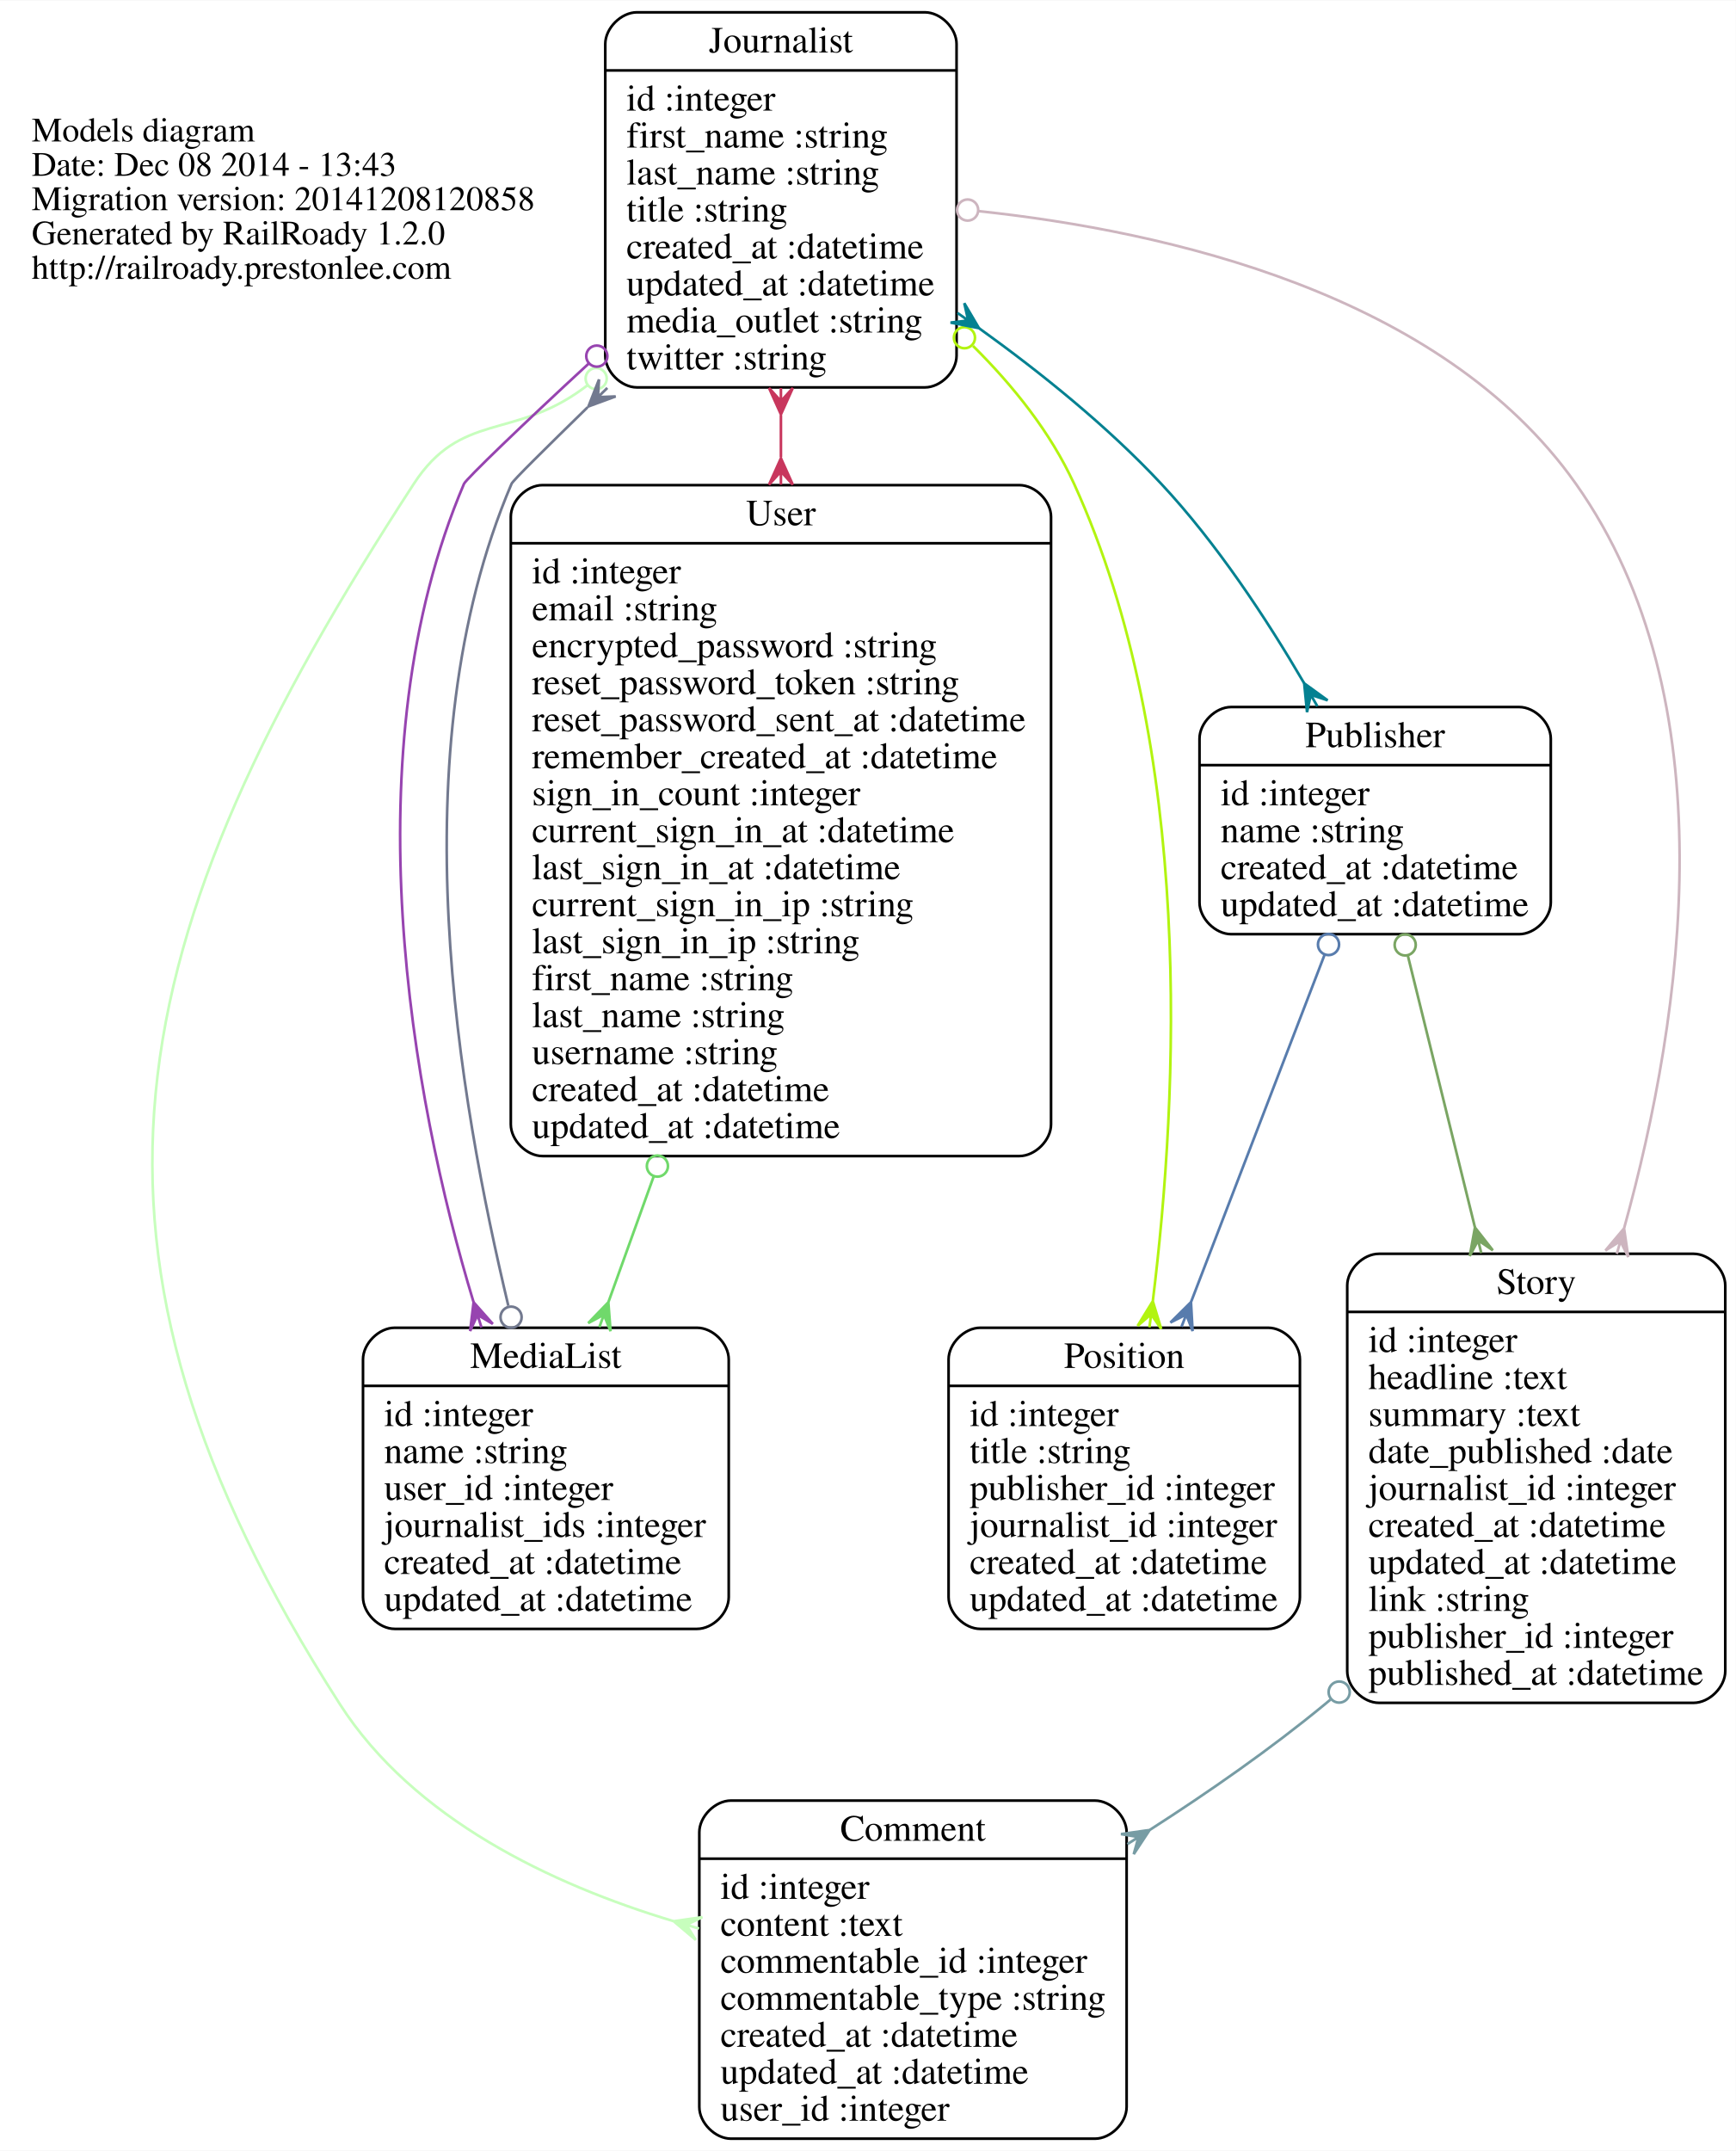
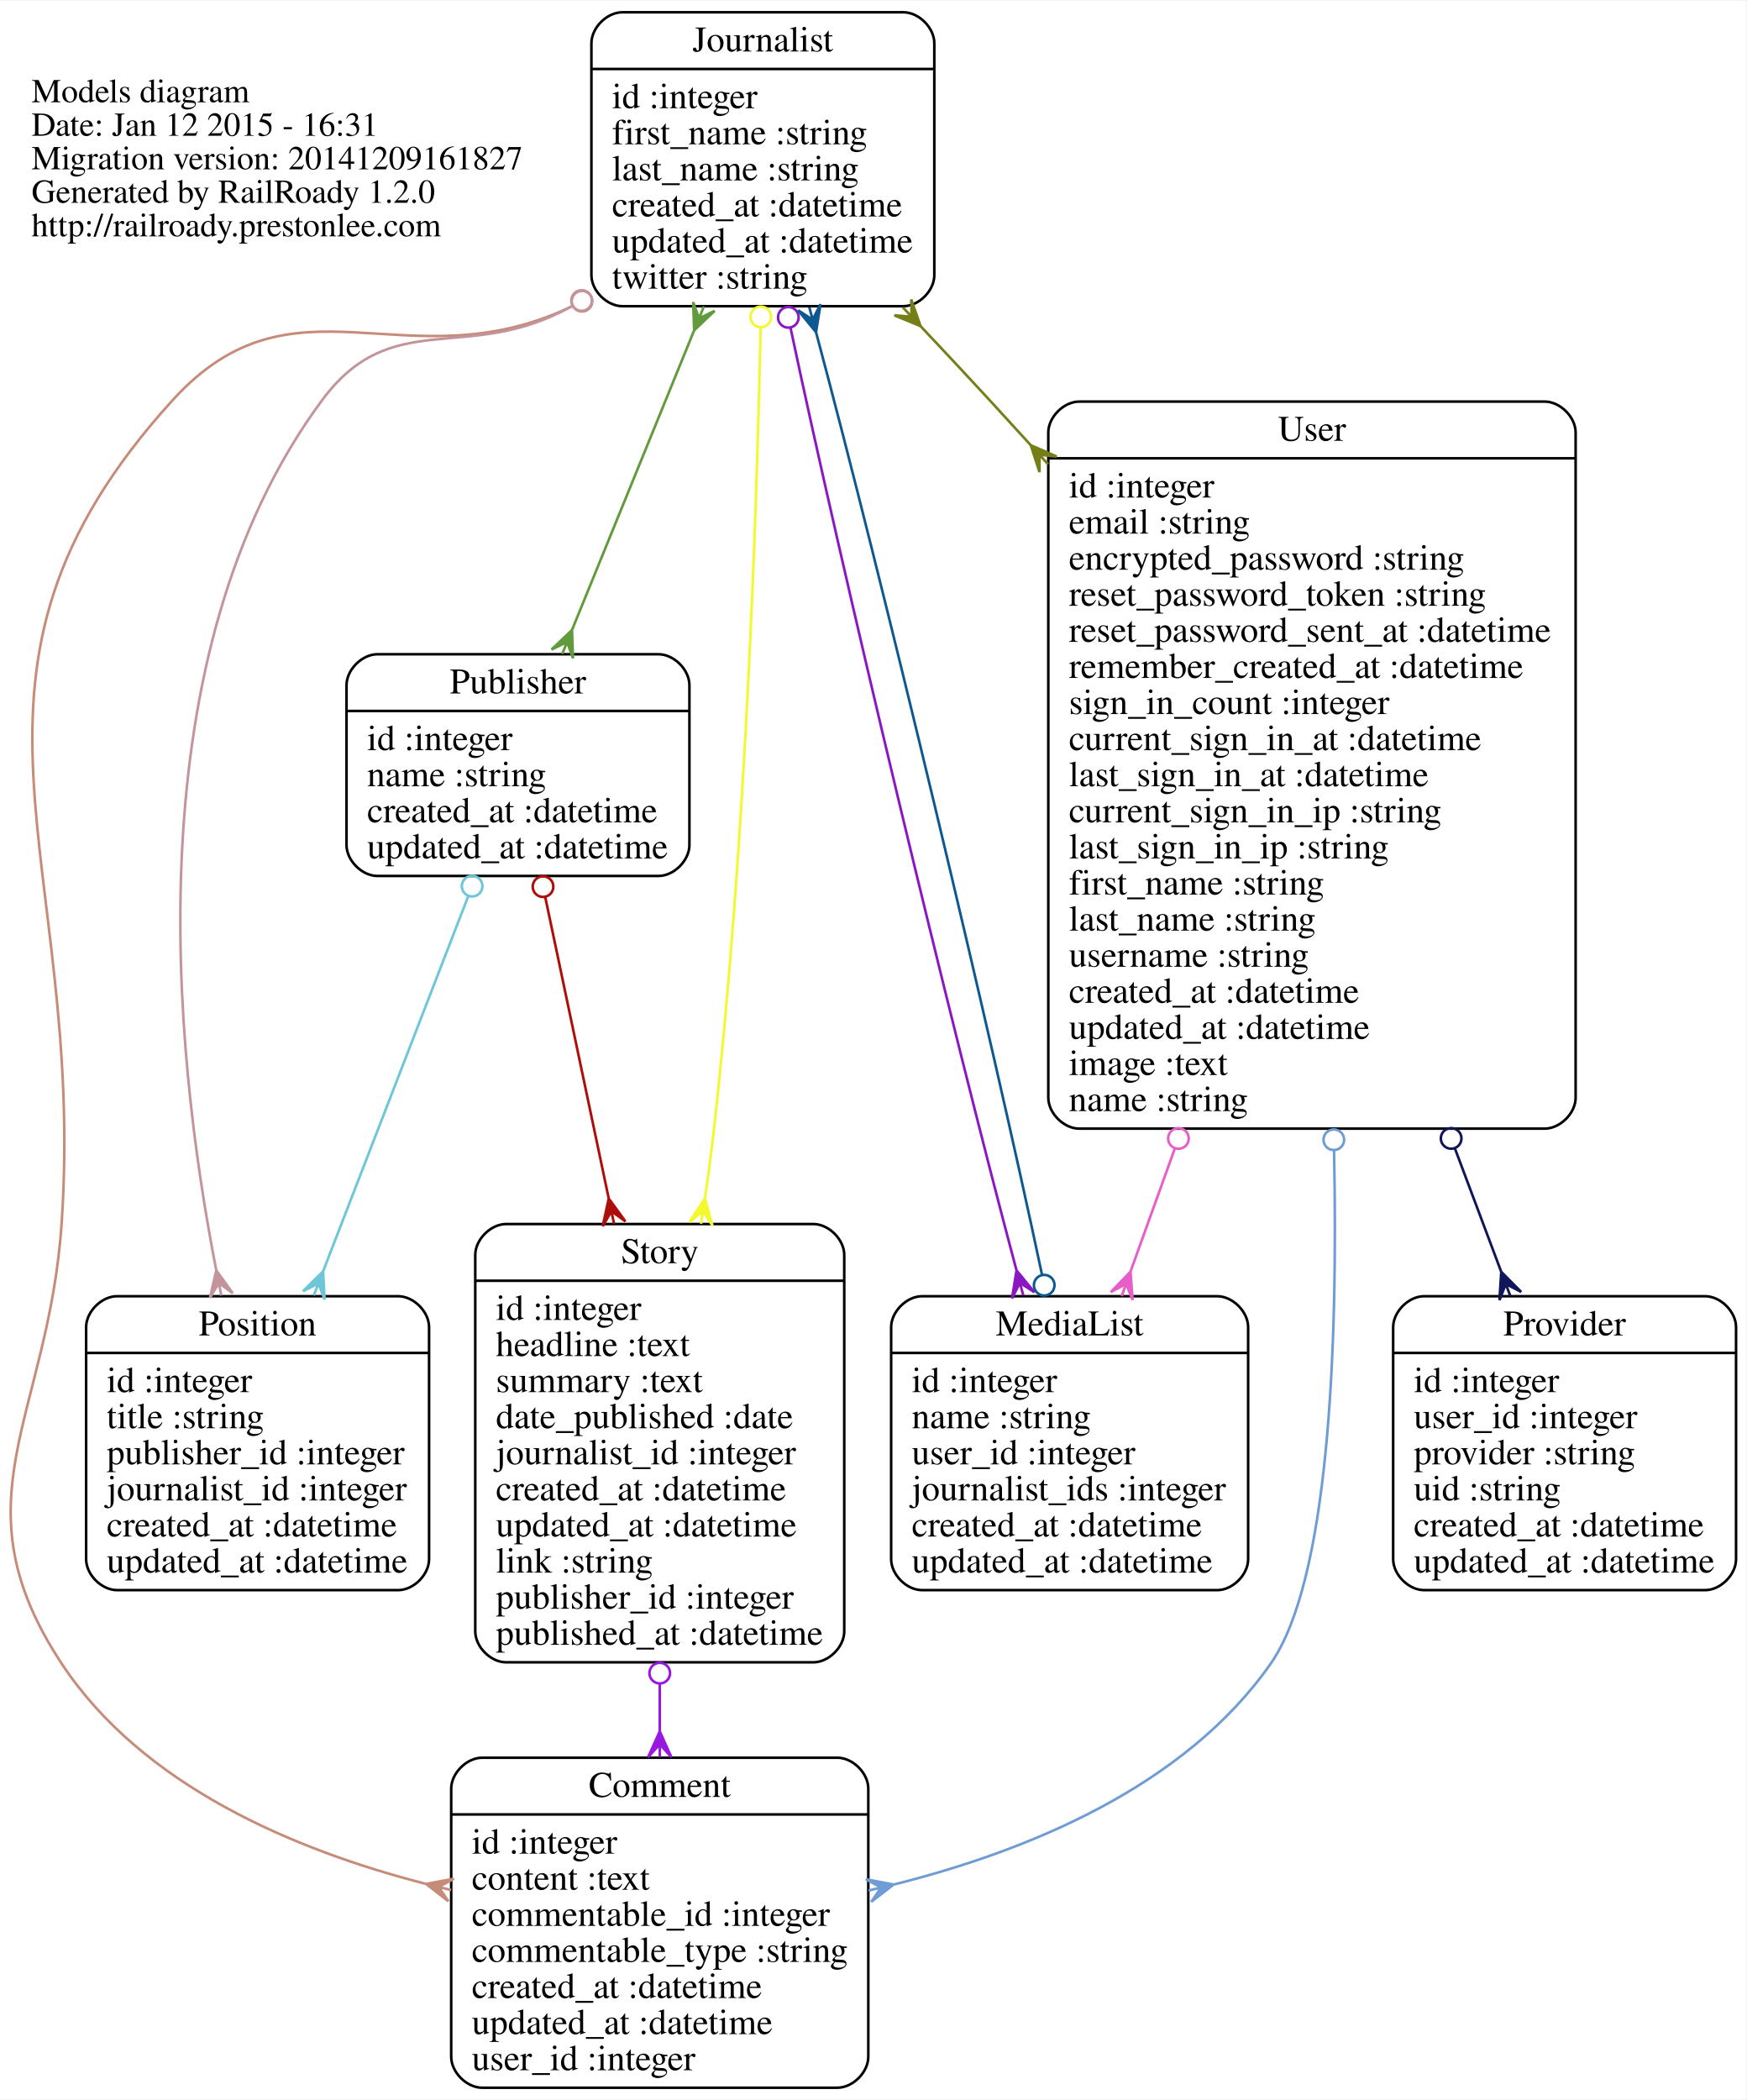
- <svg xmlns="http://www.w3.org/2000/svg" width="657pt" height="814pt" viewBox="0.00 0.00 657.26 814.00">
+ <svg xmlns="http://www.w3.org/2000/svg" width="677pt" height="814pt" viewBox="0.00 0.00 677.43 814.00">
  <g id="graph0" class="graph" transform="scale(1 1) rotate(0) translate(4 810)">
-     <polygon fill="white" stroke="none" points="-4,4 -4,-810 653.255,-810 653.255,4 -4,4" />
+     <polygon fill="white" stroke="none" points="-4,4 -4,-810 673.429,-810 673.429,4 -4,4" />
    <g id="node1" class="node">
-       <text text-anchor="start" x="8" y="-756.6" font-family="Times,serif" font-size="13.00">Models diagram</text>
-       <text text-anchor="start" x="8" y="-743.6" font-family="Times,serif" font-size="13.00">Date: Dec 08 2014 - 13:43</text>
-       <text text-anchor="start" x="8" y="-730.6" font-family="Times,serif" font-size="13.00">Migration version: 20141208120858</text>
-       <text text-anchor="start" x="8" y="-717.6" font-family="Times,serif" font-size="13.00">Generated by RailRoady 1.2.0</text>
-       <text text-anchor="start" x="8" y="-704.6" font-family="Times,serif" font-size="13.00">http://railroady.prestonlee.com</text>
+       <text text-anchor="start" x="8.235" y="-770.6" font-family="Times,serif" font-size="13.00">Models diagram</text>
+       <text text-anchor="start" x="8.235" y="-757.6" font-family="Times,serif" font-size="13.00">Date: Jan 12 2015 - 16:31</text>
+       <text text-anchor="start" x="8.235" y="-744.6" font-family="Times,serif" font-size="13.00">Migration version: 20141209161827</text>
+       <text text-anchor="start" x="8.235" y="-731.6" font-family="Times,serif" font-size="13.00">Generated by RailRoady 1.2.0</text>
+       <text text-anchor="start" x="8.235" y="-718.6" font-family="Times,serif" font-size="13.00">http://railroady.prestonlee.com</text>
    </g>
    <g id="node2" class="node">
-       <path fill="none" stroke="black" d="M272.789,-0.5C272.789,-0.5 410.586,-0.5 410.586,-0.5 416.586,-0.5 422.586,-6.5 422.586,-12.5 422.586,-12.5 422.586,-116.5 422.586,-116.5 422.586,-122.5 416.586,-128.5 410.586,-128.5 410.586,-128.5 272.789,-128.5 272.789,-128.5 266.789,-128.5 260.789,-122.5 260.789,-116.5 260.789,-116.5 260.789,-12.5 260.789,-12.5 260.789,-6.5 266.789,-0.5 272.789,-0.5" />
-       <text text-anchor="middle" x="341.688" y="-113.3" font-family="Times,serif" font-size="14.00">Comment</text>
-       <polyline fill="none" stroke="black" points="260.789,-106.5 422.586,-106.5 " />
-       <text text-anchor="start" x="268.789" y="-91.3" font-family="Times,serif" font-size="14.00">id :integer</text>
-       <text text-anchor="start" x="268.789" y="-77.3" font-family="Times,serif" font-size="14.00">content :text</text>
-       <text text-anchor="start" x="268.789" y="-63.3" font-family="Times,serif" font-size="14.00">commentable_id :integer</text>
-       <text text-anchor="start" x="268.789" y="-49.3" font-family="Times,serif" font-size="14.00">commentable_type :string</text>
-       <text text-anchor="start" x="268.789" y="-35.3" font-family="Times,serif" font-size="14.00">created_at :datetime</text>
-       <text text-anchor="start" x="268.789" y="-21.3" font-family="Times,serif" font-size="14.00">updated_at :datetime</text>
-       <text text-anchor="start" x="268.789" y="-7.3" font-family="Times,serif" font-size="14.00">user_id :integer</text>
+       <path fill="none" stroke="black" d="M183.025,-0.5C183.025,-0.5 320.822,-0.5 320.822,-0.5 326.822,-0.5 332.822,-6.5 332.822,-12.5 332.822,-12.5 332.822,-116.5 332.822,-116.5 332.822,-122.5 326.822,-128.5 320.822,-128.5 320.822,-128.5 183.025,-128.5 183.025,-128.5 177.025,-128.5 171.025,-122.5 171.025,-116.5 171.025,-116.5 171.025,-12.5 171.025,-12.5 171.025,-6.5 177.025,-0.5 183.025,-0.5" />
+       <text text-anchor="middle" x="251.923" y="-113.3" font-family="Times,serif" font-size="14.00">Comment</text>
+       <polyline fill="none" stroke="black" points="171.025,-106.5 332.822,-106.5 " />
+       <text text-anchor="start" x="179.025" y="-91.3" font-family="Times,serif" font-size="14.00">id :integer</text>
+       <text text-anchor="start" x="179.025" y="-77.3" font-family="Times,serif" font-size="14.00">content :text</text>
+       <text text-anchor="start" x="179.025" y="-63.3" font-family="Times,serif" font-size="14.00">commentable_id :integer</text>
+       <text text-anchor="start" x="179.025" y="-49.3" font-family="Times,serif" font-size="14.00">commentable_type :string</text>
+       <text text-anchor="start" x="179.025" y="-35.3" font-family="Times,serif" font-size="14.00">created_at :datetime</text>
+       <text text-anchor="start" x="179.025" y="-21.3" font-family="Times,serif" font-size="14.00">updated_at :datetime</text>
+       <text text-anchor="start" x="179.025" y="-7.3" font-family="Times,serif" font-size="14.00">user_id :integer</text>
    </g>
    <g id="node3" class="node">
-       <path fill="none" stroke="black" d="M237.182,-663.5C237.182,-663.5 346.193,-663.5 346.193,-663.5 352.193,-663.5 358.193,-669.5 358.193,-675.5 358.193,-675.5 358.193,-793.5 358.193,-793.5 358.193,-799.5 352.193,-805.5 346.193,-805.5 346.193,-805.5 237.182,-805.5 237.182,-805.5 231.182,-805.5 225.182,-799.5 225.182,-793.5 225.182,-793.5 225.182,-675.5 225.182,-675.5 225.182,-669.5 231.182,-663.5 237.182,-663.5" />
-       <text text-anchor="middle" x="291.688" y="-790.3" font-family="Times,serif" font-size="14.00">Journalist</text>
-       <polyline fill="none" stroke="black" points="225.182,-783.5 358.193,-783.5 " />
-       <text text-anchor="start" x="233.182" y="-768.3" font-family="Times,serif" font-size="14.00">id :integer</text>
-       <text text-anchor="start" x="233.182" y="-754.3" font-family="Times,serif" font-size="14.00">first_name :string</text>
-       <text text-anchor="start" x="233.182" y="-740.3" font-family="Times,serif" font-size="14.00">last_name :string</text>
-       <text text-anchor="start" x="233.182" y="-726.3" font-family="Times,serif" font-size="14.00">title :string</text>
-       <text text-anchor="start" x="233.182" y="-712.3" font-family="Times,serif" font-size="14.00">created_at :datetime</text>
-       <text text-anchor="start" x="233.182" y="-698.3" font-family="Times,serif" font-size="14.00">updated_at :datetime</text>
-       <text text-anchor="start" x="233.182" y="-684.3" font-family="Times,serif" font-size="14.00">media_outlet :string</text>
-       <text text-anchor="start" x="233.182" y="-670.3" font-family="Times,serif" font-size="14.00">twitter :string</text>
+       <path fill="none" stroke="black" d="M237.418,-691.5C237.418,-691.5 346.429,-691.5 346.429,-691.5 352.429,-691.5 358.429,-697.5 358.429,-703.5 358.429,-703.5 358.429,-793.5 358.429,-793.5 358.429,-799.5 352.429,-805.5 346.429,-805.5 346.429,-805.5 237.418,-805.5 237.418,-805.5 231.418,-805.5 225.418,-799.5 225.418,-793.5 225.418,-793.5 225.418,-703.5 225.418,-703.5 225.418,-697.5 231.418,-691.5 237.418,-691.5" />
+       <text text-anchor="middle" x="291.923" y="-790.3" font-family="Times,serif" font-size="14.00">Journalist</text>
+       <polyline fill="none" stroke="black" points="225.418,-783.5 358.429,-783.5 " />
+       <text text-anchor="start" x="233.418" y="-768.3" font-family="Times,serif" font-size="14.00">id :integer</text>
+       <text text-anchor="start" x="233.418" y="-754.3" font-family="Times,serif" font-size="14.00">first_name :string</text>
+       <text text-anchor="start" x="233.418" y="-740.3" font-family="Times,serif" font-size="14.00">last_name :string</text>
+       <text text-anchor="start" x="233.418" y="-726.3" font-family="Times,serif" font-size="14.00">created_at :datetime</text>
+       <text text-anchor="start" x="233.418" y="-712.3" font-family="Times,serif" font-size="14.00">updated_at :datetime</text>
+       <text text-anchor="start" x="233.418" y="-698.3" font-family="Times,serif" font-size="14.00">twitter :string</text>
    </g>
    <g id="edge6" class="edge">
-       <path fill="none" stroke="#c7febd" d="M218.485,-664.332C217.885,-663.884 217.286,-663.44 216.688,-663 190.383,-643.682 170.495,-654.349 152.688,-627 40.442,-454.612 13.604,-338.139 124.688,-165 152.582,-121.524 204.75,-96.796 250.945,-82.867" />
-       <ellipse fill="none" stroke="#c7febd" cx="221.733" cy="-666.834" rx="4" ry="4" />
-       <polygon fill="#c7febd" stroke="#c7febd" points="251.092,-82.825 261.947,-84.38 255.896,-81.44 260.701,-80.056 260.701,-80.056 260.701,-80.056 255.896,-81.44 259.455,-75.732 251.092,-82.825 251.092,-82.825" />
+       <path fill="none" stroke="#c68c79" d="M217.975,-691.498C217.625,-691.33 217.274,-691.164 216.923,-691 153.258,-661.211 110.193,-707.022 62.923,-655 -33.284,-549.121 29.5,-478.739 19.923,-336 14.835,-260.17 -21.906,-228.453 19.923,-165 51.186,-117.575 110.261,-92.667 160.972,-79.632" />
+       <ellipse fill="none" stroke="#c68c79" cx="221.756" cy="-693.437" rx="4" ry="4" />
+       <polygon fill="#c68c79" stroke="#c68c79" points="161.279,-79.557 172.062,-81.551 166.136,-78.368 170.992,-77.18 170.992,-77.18 170.992,-77.18 166.136,-78.368 169.923,-72.809 161.279,-79.557 161.279,-79.557" />
    </g>
    <g id="node4" class="node">
-       <path fill="none" stroke="black" d="M145.448,-193.5C145.448,-193.5 259.927,-193.5 259.927,-193.5 265.927,-193.5 271.927,-199.5 271.927,-205.5 271.927,-205.5 271.927,-295.5 271.927,-295.5 271.927,-301.5 265.927,-307.5 259.927,-307.5 259.927,-307.5 145.448,-307.5 145.448,-307.5 139.448,-307.5 133.448,-301.5 133.448,-295.5 133.448,-295.5 133.448,-205.5 133.448,-205.5 133.448,-199.5 139.448,-193.5 145.448,-193.5" />
-       <text text-anchor="middle" x="202.688" y="-292.3" font-family="Times,serif" font-size="14.00">MediaList</text>
-       <polyline fill="none" stroke="black" points="133.448,-285.5 271.927,-285.5 " />
-       <text text-anchor="start" x="141.448" y="-270.3" font-family="Times,serif" font-size="14.00">id :integer</text>
-       <text text-anchor="start" x="141.448" y="-256.3" font-family="Times,serif" font-size="14.00">name :string</text>
-       <text text-anchor="start" x="141.448" y="-242.3" font-family="Times,serif" font-size="14.00">user_id :integer</text>
-       <text text-anchor="start" x="141.448" y="-228.3" font-family="Times,serif" font-size="14.00">journalist_ids :integer</text>
-       <text text-anchor="start" x="141.448" y="-214.3" font-family="Times,serif" font-size="14.00">created_at :datetime</text>
-       <text text-anchor="start" x="141.448" y="-200.3" font-family="Times,serif" font-size="14.00">updated_at :datetime</text>
+       <path fill="none" stroke="black" d="M353.683,-193.5C353.683,-193.5 468.163,-193.5 468.163,-193.5 474.163,-193.5 480.163,-199.5 480.163,-205.5 480.163,-205.5 480.163,-295.5 480.163,-295.5 480.163,-301.5 474.163,-307.5 468.163,-307.5 468.163,-307.5 353.683,-307.5 353.683,-307.5 347.683,-307.5 341.683,-301.5 341.683,-295.5 341.683,-295.5 341.683,-205.5 341.683,-205.5 341.683,-199.5 347.683,-193.5 353.683,-193.5" />
+       <text text-anchor="middle" x="410.923" y="-292.3" font-family="Times,serif" font-size="14.00">MediaList</text>
+       <polyline fill="none" stroke="black" points="341.683,-285.5 480.163,-285.5 " />
+       <text text-anchor="start" x="349.683" y="-270.3" font-family="Times,serif" font-size="14.00">id :integer</text>
+       <text text-anchor="start" x="349.683" y="-256.3" font-family="Times,serif" font-size="14.00">name :string</text>
+       <text text-anchor="start" x="349.683" y="-242.3" font-family="Times,serif" font-size="14.00">user_id :integer</text>
+       <text text-anchor="start" x="349.683" y="-228.3" font-family="Times,serif" font-size="14.00">journalist_ids :integer</text>
+       <text text-anchor="start" x="349.683" y="-214.3" font-family="Times,serif" font-size="14.00">created_at :datetime</text>
+       <text text-anchor="start" x="349.683" y="-200.3" font-family="Times,serif" font-size="14.00">updated_at :datetime</text>
    </g>
    <g id="edge1" class="edge">
-       <path fill="none" stroke="#9744b0" d="M218.907,-672.523C194.12,-649.668 172.427,-628.734 171.688,-627 128.458,-525.613 151.794,-394.693 175.292,-317.254" />
-       <ellipse fill="none" stroke="#9744b0" cx="221.974" cy="-675.342" rx="4" ry="4" />
-       <polygon fill="#9744b0" stroke="#9744b0" points="175.321,-317.162 182.598,-308.959 176.812,-312.39 178.303,-307.617 178.303,-307.617 178.303,-307.617 176.812,-312.39 174.008,-306.275 175.321,-317.162 175.321,-317.162" />
+       <path fill="none" stroke="#8b17c2" d="M302.668,-683.041C322.656,-588.516 364.703,-413.196 390.273,-317.694" />
+       <ellipse fill="none" stroke="#8b17c2" cx="301.801" cy="-687.171" rx="4" ry="4" />
+       <polygon fill="#8b17c2" stroke="#8b17c2" points="390.32,-317.517 397.269,-309.033 391.622,-312.689 392.924,-307.862 392.924,-307.862 392.924,-307.862 391.622,-312.689 388.579,-306.69 390.32,-317.517 390.32,-317.517" />
    </g>
    <g id="node5" class="node">
-       <path fill="none" stroke="black" d="M367.172,-193.5C367.172,-193.5 476.203,-193.5 476.203,-193.5 482.203,-193.5 488.203,-199.5 488.203,-205.5 488.203,-205.5 488.203,-295.5 488.203,-295.5 488.203,-301.5 482.203,-307.5 476.203,-307.5 476.203,-307.5 367.172,-307.5 367.172,-307.5 361.172,-307.5 355.172,-301.5 355.172,-295.5 355.172,-295.5 355.172,-205.5 355.172,-205.5 355.172,-199.5 361.172,-193.5 367.172,-193.5" />
-       <text text-anchor="middle" x="421.688" y="-292.3" font-family="Times,serif" font-size="14.00">Position</text>
-       <polyline fill="none" stroke="black" points="355.172,-285.5 488.203,-285.5 " />
-       <text text-anchor="start" x="363.172" y="-270.3" font-family="Times,serif" font-size="14.00">id :integer</text>
-       <text text-anchor="start" x="363.172" y="-256.3" font-family="Times,serif" font-size="14.00">title :string</text>
-       <text text-anchor="start" x="363.172" y="-242.3" font-family="Times,serif" font-size="14.00">publisher_id :integer</text>
-       <text text-anchor="start" x="363.172" y="-228.3" font-family="Times,serif" font-size="14.00">journalist_id :integer</text>
-       <text text-anchor="start" x="363.172" y="-214.3" font-family="Times,serif" font-size="14.00">created_at :datetime</text>
-       <text text-anchor="start" x="363.172" y="-200.3" font-family="Times,serif" font-size="14.00">updated_at :datetime</text>
+       <path fill="none" stroke="black" d="M41.408,-193.5C41.408,-193.5 150.439,-193.5 150.439,-193.5 156.439,-193.5 162.439,-199.5 162.439,-205.5 162.439,-205.5 162.439,-295.5 162.439,-295.5 162.439,-301.5 156.439,-307.5 150.439,-307.5 150.439,-307.5 41.408,-307.5 41.408,-307.5 35.408,-307.5 29.408,-301.5 29.408,-295.5 29.408,-295.5 29.408,-205.5 29.408,-205.5 29.408,-199.5 35.408,-193.5 41.408,-193.5" />
+       <text text-anchor="middle" x="95.923" y="-292.3" font-family="Times,serif" font-size="14.00">Position</text>
+       <polyline fill="none" stroke="black" points="29.408,-285.5 162.439,-285.5 " />
+       <text text-anchor="start" x="37.408" y="-270.3" font-family="Times,serif" font-size="14.00">id :integer</text>
+       <text text-anchor="start" x="37.408" y="-256.3" font-family="Times,serif" font-size="14.00">title :string</text>
+       <text text-anchor="start" x="37.408" y="-242.3" font-family="Times,serif" font-size="14.00">publisher_id :integer</text>
+       <text text-anchor="start" x="37.408" y="-228.3" font-family="Times,serif" font-size="14.00">journalist_id :integer</text>
+       <text text-anchor="start" x="37.408" y="-214.3" font-family="Times,serif" font-size="14.00">created_at :datetime</text>
+       <text text-anchor="start" x="37.408" y="-200.3" font-family="Times,serif" font-size="14.00">updated_at :datetime</text>
    </g>
    <g id="edge4" class="edge">
-       <path fill="none" stroke="#b2f410" d="M364.421,-679.199C379.684,-664.077 393.826,-646.409 402.688,-627 448.418,-526.843 442.134,-395.652 432.526,-317.805" />
-       <ellipse fill="none" stroke="#b2f410" cx="361.178" cy="-682.314" rx="4" ry="4" />
-       <polygon fill="#b2f410" stroke="#b2f410" points="432.496,-317.568 435.68,-307.074 431.856,-312.609 431.217,-307.65 431.217,-307.65 431.217,-307.65 431.856,-312.609 426.754,-308.226 432.496,-317.568 432.496,-317.568" />
+       <path fill="none" stroke="#c3949c" d="M217.942,-691.563C217.602,-691.374 217.263,-691.186 216.923,-691 176.982,-669.066 148.025,-691.633 120.923,-655 47.944,-556.356 62.984,-404.259 79.858,-317.723" />
+       <ellipse fill="none" stroke="#c3949c" cx="221.625" cy="-693.708" rx="4" ry="4" />
+       <polygon fill="#c3949c" stroke="#c3949c" points="79.89,-317.563 86.277,-308.649 80.878,-312.662 81.866,-307.76 81.866,-307.76 81.866,-307.76 80.878,-312.662 77.454,-306.871 79.89,-317.563 79.89,-317.563" />
+     </g>
+     <g id="node7" class="node">
+       <path fill="none" stroke="black" d="M142.418,-470.5C142.418,-470.5 251.429,-470.5 251.429,-470.5 257.429,-470.5 263.429,-476.5 263.429,-482.5 263.429,-482.5 263.429,-544.5 263.429,-544.5 263.429,-550.5 257.429,-556.5 251.429,-556.5 251.429,-556.5 142.418,-556.5 142.418,-556.5 136.418,-556.5 130.418,-550.5 130.418,-544.5 130.418,-544.5 130.418,-482.5 130.418,-482.5 130.418,-476.5 136.418,-470.5 142.418,-470.5" />
+       <text text-anchor="middle" x="196.923" y="-541.3" font-family="Times,serif" font-size="14.00">Publisher</text>
+       <polyline fill="none" stroke="black" points="130.418,-534.5 263.429,-534.5 " />
+       <text text-anchor="start" x="138.418" y="-519.3" font-family="Times,serif" font-size="14.00">id :integer</text>
+       <text text-anchor="start" x="138.418" y="-505.3" font-family="Times,serif" font-size="14.00">name :string</text>
+       <text text-anchor="start" x="138.418" y="-491.3" font-family="Times,serif" font-size="14.00">created_at :datetime</text>
+       <text text-anchor="start" x="138.418" y="-477.3" font-family="Times,serif" font-size="14.00">updated_at :datetime</text>
+     </g>
+     <g id="edge5" class="edge">
+       <path fill="none" stroke="#629b3d" d="M265.193,-681.939C250.221,-645.219 231.821,-600.091 217.897,-565.941" />
+       <polygon fill="#629b3d" stroke="#629b3d" points="265.272,-682.134 264.881,-693.093 267.16,-686.764 269.047,-691.394 269.047,-691.394 269.047,-691.394 267.16,-686.764 273.214,-689.695 265.272,-682.134 265.272,-682.134" />
+       <polygon fill="#629b3d" stroke="#629b3d" points="217.871,-565.876 218.262,-554.918 215.983,-561.246 214.095,-556.617 214.095,-556.617 214.095,-556.617 215.983,-561.246 209.928,-558.316 217.871,-565.876 217.871,-565.876" />
+     </g>
+     <g id="node8" class="node">
+       <path fill="none" stroke="black" d="M192.356,-165.5C192.356,-165.5 311.491,-165.5 311.491,-165.5 317.491,-165.5 323.491,-171.5 323.491,-177.5 323.491,-177.5 323.491,-323.5 323.491,-323.5 323.491,-329.5 317.491,-335.5 311.491,-335.5 311.491,-335.5 192.356,-335.5 192.356,-335.5 186.356,-335.5 180.356,-329.5 180.356,-323.5 180.356,-323.5 180.356,-177.5 180.356,-177.5 180.356,-171.5 186.356,-165.5 192.356,-165.5" />
+       <text text-anchor="middle" x="251.923" y="-320.3" font-family="Times,serif" font-size="14.00">Story</text>
+       <polyline fill="none" stroke="black" points="180.356,-313.5 323.491,-313.5 " />
+       <text text-anchor="start" x="188.356" y="-298.3" font-family="Times,serif" font-size="14.00">id :integer</text>
+       <text text-anchor="start" x="188.356" y="-284.3" font-family="Times,serif" font-size="14.00">headline :text</text>
+       <text text-anchor="start" x="188.356" y="-270.3" font-family="Times,serif" font-size="14.00">summary :text</text>
+       <text text-anchor="start" x="188.356" y="-256.3" font-family="Times,serif" font-size="14.00">date_published :date</text>
+       <text text-anchor="start" x="188.356" y="-242.3" font-family="Times,serif" font-size="14.00">journalist_id :integer</text>
+       <text text-anchor="start" x="188.356" y="-228.3" font-family="Times,serif" font-size="14.00">created_at :datetime</text>
+       <text text-anchor="start" x="188.356" y="-214.3" font-family="Times,serif" font-size="14.00">updated_at :datetime</text>
+       <text text-anchor="start" x="188.356" y="-200.3" font-family="Times,serif" font-size="14.00">link :string</text>
+       <text text-anchor="start" x="188.356" y="-186.3" font-family="Times,serif" font-size="14.00">publisher_id :integer</text>
+       <text text-anchor="start" x="188.356" y="-172.3" font-family="Times,serif" font-size="14.00">published_at :datetime</text>
+     </g>
+     <g id="edge3" class="edge">
+       <path fill="none" stroke="#f2f92f" d="M291.046,-682.913C289.474,-607.943 285.097,-480.683 272.923,-372 271.961,-363.414 270.775,-354.513 269.459,-345.614" />
+       <ellipse fill="none" stroke="#f2f92f" cx="291.135" cy="-687.345" rx="4" ry="4" />
+       <polygon fill="#f2f92f" stroke="#f2f92f" points="269.437,-345.47 272.373,-334.904 268.681,-340.527 267.924,-335.585 267.924,-335.585 267.924,-335.585 268.681,-340.527 263.476,-336.266 269.437,-345.47 269.437,-345.47" />
+     </g>
+     <g id="node9" class="node">
+       <path fill="none" stroke="black" d="M414.645,-372.5C414.645,-372.5 595.201,-372.5 595.201,-372.5 601.201,-372.5 607.201,-378.5 607.201,-384.5 607.201,-384.5 607.201,-642.5 607.201,-642.5 607.201,-648.5 601.201,-654.5 595.201,-654.5 595.201,-654.5 414.645,-654.5 414.645,-654.5 408.645,-654.5 402.645,-648.5 402.645,-642.5 402.645,-642.5 402.645,-384.5 402.645,-384.5 402.645,-378.5 408.645,-372.5 414.645,-372.5" />
+       <text text-anchor="middle" x="504.923" y="-639.3" font-family="Times,serif" font-size="14.00">User</text>
+       <polyline fill="none" stroke="black" points="402.645,-632.5 607.201,-632.5 " />
+       <text text-anchor="start" x="410.645" y="-617.3" font-family="Times,serif" font-size="14.00">id :integer</text>
+       <text text-anchor="start" x="410.645" y="-603.3" font-family="Times,serif" font-size="14.00">email :string</text>
+       <text text-anchor="start" x="410.645" y="-589.3" font-family="Times,serif" font-size="14.00">encrypted_password :string</text>
+       <text text-anchor="start" x="410.645" y="-575.3" font-family="Times,serif" font-size="14.00">reset_password_token :string</text>
+       <text text-anchor="start" x="410.645" y="-561.3" font-family="Times,serif" font-size="14.00">reset_password_sent_at :datetime</text>
+       <text text-anchor="start" x="410.645" y="-547.3" font-family="Times,serif" font-size="14.00">remember_created_at :datetime</text>
+       <text text-anchor="start" x="410.645" y="-533.3" font-family="Times,serif" font-size="14.00">sign_in_count :integer</text>
+       <text text-anchor="start" x="410.645" y="-519.3" font-family="Times,serif" font-size="14.00">current_sign_in_at :datetime</text>
+       <text text-anchor="start" x="410.645" y="-505.3" font-family="Times,serif" font-size="14.00">last_sign_in_at :datetime</text>
+       <text text-anchor="start" x="410.645" y="-491.3" font-family="Times,serif" font-size="14.00">current_sign_in_ip :string</text>
+       <text text-anchor="start" x="410.645" y="-477.3" font-family="Times,serif" font-size="14.00">last_sign_in_ip :string</text>
+       <text text-anchor="start" x="410.645" y="-463.3" font-family="Times,serif" font-size="14.00">first_name :string</text>
+       <text text-anchor="start" x="410.645" y="-449.3" font-family="Times,serif" font-size="14.00">last_name :string</text>
+       <text text-anchor="start" x="410.645" y="-435.3" font-family="Times,serif" font-size="14.00">username :string</text>
+       <text text-anchor="start" x="410.645" y="-421.3" font-family="Times,serif" font-size="14.00">created_at :datetime</text>
+       <text text-anchor="start" x="410.645" y="-407.3" font-family="Times,serif" font-size="14.00">updated_at :datetime</text>
+       <text text-anchor="start" x="410.645" y="-393.3" font-family="Times,serif" font-size="14.00">image :text</text>
+       <text text-anchor="start" x="410.645" y="-379.3" font-family="Times,serif" font-size="14.00">name :string</text>
+     </g>
+     <g id="edge2" class="edge">
+       <path fill="none" stroke="#767e18" d="M353.093,-683.758C362.141,-674.169 371.313,-664.359 379.923,-655 385.13,-649.341 390.437,-643.533 395.782,-637.653" />
+       <polygon fill="#767e18" stroke="#767e18" points="353.081,-683.771 342.94,-687.945 349.645,-687.404 346.21,-691.037 346.21,-691.037 346.21,-691.037 349.645,-687.404 349.479,-694.129 353.081,-683.771 353.081,-683.771" />
+       <polygon fill="#767e18" stroke="#767e18" points="395.849,-637.579 405.9,-633.194 399.208,-633.875 402.567,-630.171 402.567,-630.171 402.567,-630.171 399.208,-633.875 399.233,-627.148 395.849,-637.579 395.849,-637.579" />
+     </g>
+     <g id="edge7" class="edge">
+       <path fill="none" stroke="#0d5891" d="M400.188,-315.915C380.206,-410.415 338.161,-585.736 312.585,-681.263" />
+       <ellipse fill="none" stroke="#0d5891" cx="401.056" cy="-311.777" rx="4" ry="4" />
+       <polygon fill="#0d5891" stroke="#0d5891" points="312.54,-681.43 305.592,-689.914 311.238,-686.258 309.937,-691.085 309.937,-691.085 309.937,-691.085 311.238,-686.258 314.282,-692.257 312.54,-681.43 312.54,-681.43" />
    </g>
    <g id="node6" class="node">
-       <path fill="none" stroke="black" d="M462.182,-456.5C462.182,-456.5 571.193,-456.5 571.193,-456.5 577.193,-456.5 583.193,-462.5 583.193,-468.5 583.193,-468.5 583.193,-530.5 583.193,-530.5 583.193,-536.5 577.193,-542.5 571.193,-542.5 571.193,-542.5 462.182,-542.5 462.182,-542.5 456.182,-542.5 450.182,-536.5 450.182,-530.5 450.182,-530.5 450.182,-468.5 450.182,-468.5 450.182,-462.5 456.182,-456.5 462.182,-456.5" />
-       <text text-anchor="middle" x="516.688" y="-527.3" font-family="Times,serif" font-size="14.00">Publisher</text>
-       <polyline fill="none" stroke="black" points="450.182,-520.5 583.193,-520.5 " />
-       <text text-anchor="start" x="458.182" y="-505.3" font-family="Times,serif" font-size="14.00">id :integer</text>
-       <text text-anchor="start" x="458.182" y="-491.3" font-family="Times,serif" font-size="14.00">name :string</text>
-       <text text-anchor="start" x="458.182" y="-477.3" font-family="Times,serif" font-size="14.00">created_at :datetime</text>
-       <text text-anchor="start" x="458.182" y="-463.3" font-family="Times,serif" font-size="14.00">updated_at :datetime</text>
-     </g>
-     <g id="edge5" class="edge">
-       <path fill="none" stroke="#048191" d="M366.779,-685.86C390.342,-668.922 415.457,-648.639 435.688,-627 456.704,-604.52 475.557,-575.885 489.775,-551.546" />
-       <polygon fill="#048191" stroke="#048191" points="366.68,-685.93 355.919,-688.037 362.6,-688.82 358.519,-691.709 358.519,-691.709 358.519,-691.709 362.6,-688.82 361.12,-695.382 366.68,-685.93 366.68,-685.93" />
-       <polygon fill="#048191" stroke="#048191" points="489.821,-551.466 498.701,-545.033 492.309,-547.129 494.798,-542.793 494.798,-542.793 494.798,-542.793 492.309,-547.129 490.896,-540.553 489.821,-551.466 489.821,-551.466" />
-     </g>
-     <g id="node7" class="node">
-       <path fill="none" stroke="black" d="M518.12,-165.5C518.12,-165.5 637.255,-165.5 637.255,-165.5 643.255,-165.5 649.255,-171.5 649.255,-177.5 649.255,-177.5 649.255,-323.5 649.255,-323.5 649.255,-329.5 643.255,-335.5 637.255,-335.5 637.255,-335.5 518.12,-335.5 518.12,-335.5 512.12,-335.5 506.12,-329.5 506.12,-323.5 506.12,-323.5 506.12,-177.5 506.12,-177.5 506.12,-171.5 512.12,-165.5 518.12,-165.5" />
-       <text text-anchor="middle" x="577.688" y="-320.3" font-family="Times,serif" font-size="14.00">Story</text>
-       <polyline fill="none" stroke="black" points="506.12,-313.5 649.255,-313.5 " />
-       <text text-anchor="start" x="514.12" y="-298.3" font-family="Times,serif" font-size="14.00">id :integer</text>
-       <text text-anchor="start" x="514.12" y="-284.3" font-family="Times,serif" font-size="14.00">headline :text</text>
-       <text text-anchor="start" x="514.12" y="-270.3" font-family="Times,serif" font-size="14.00">summary :text</text>
-       <text text-anchor="start" x="514.12" y="-256.3" font-family="Times,serif" font-size="14.00">date_published :date</text>
-       <text text-anchor="start" x="514.12" y="-242.3" font-family="Times,serif" font-size="14.00">journalist_id :integer</text>
-       <text text-anchor="start" x="514.12" y="-228.3" font-family="Times,serif" font-size="14.00">created_at :datetime</text>
-       <text text-anchor="start" x="514.12" y="-214.3" font-family="Times,serif" font-size="14.00">updated_at :datetime</text>
-       <text text-anchor="start" x="514.12" y="-200.3" font-family="Times,serif" font-size="14.00">link :string</text>
-       <text text-anchor="start" x="514.12" y="-186.3" font-family="Times,serif" font-size="14.00">publisher_id :integer</text>
-       <text text-anchor="start" x="514.12" y="-172.3" font-family="Times,serif" font-size="14.00">published_at :datetime</text>
-     </g>
-     <g id="edge3" class="edge">
-       <path fill="none" stroke="#cdb5bf" d="M366.511,-730.231C437.866,-722.657 541.773,-699.022 592.688,-627 650.321,-545.473 633.692,-427.238 610.989,-345.312" />
-       <ellipse fill="none" stroke="#cdb5bf" cx="362.392" cy="-730.641" rx="4" ry="4" />
-       <polygon fill="#cdb5bf" stroke="#cdb5bf" points="610.935,-345.124 612.523,-334.273 609.565,-340.315 608.195,-335.506 608.195,-335.506 608.195,-335.506 609.565,-340.315 603.867,-336.74 610.935,-345.124 610.935,-345.124" />
-     </g>
-     <g id="node8" class="node">
-       <path fill="none" stroke="black" d="M201.41,-372.5C201.41,-372.5 381.966,-372.5 381.966,-372.5 387.966,-372.5 393.966,-378.5 393.966,-384.5 393.966,-384.5 393.966,-614.5 393.966,-614.5 393.966,-620.5 387.966,-626.5 381.966,-626.5 381.966,-626.5 201.41,-626.5 201.41,-626.5 195.41,-626.5 189.41,-620.5 189.41,-614.5 189.41,-614.5 189.41,-384.5 189.41,-384.5 189.41,-378.5 195.41,-372.5 201.41,-372.5" />
-       <text text-anchor="middle" x="291.688" y="-611.3" font-family="Times,serif" font-size="14.00">User</text>
-       <polyline fill="none" stroke="black" points="189.41,-604.5 393.966,-604.5 " />
-       <text text-anchor="start" x="197.41" y="-589.3" font-family="Times,serif" font-size="14.00">id :integer</text>
-       <text text-anchor="start" x="197.41" y="-575.3" font-family="Times,serif" font-size="14.00">email :string</text>
-       <text text-anchor="start" x="197.41" y="-561.3" font-family="Times,serif" font-size="14.00">encrypted_password :string</text>
-       <text text-anchor="start" x="197.41" y="-547.3" font-family="Times,serif" font-size="14.00">reset_password_token :string</text>
-       <text text-anchor="start" x="197.41" y="-533.3" font-family="Times,serif" font-size="14.00">reset_password_sent_at :datetime</text>
-       <text text-anchor="start" x="197.41" y="-519.3" font-family="Times,serif" font-size="14.00">remember_created_at :datetime</text>
-       <text text-anchor="start" x="197.41" y="-505.3" font-family="Times,serif" font-size="14.00">sign_in_count :integer</text>
-       <text text-anchor="start" x="197.41" y="-491.3" font-family="Times,serif" font-size="14.00">current_sign_in_at :datetime</text>
-       <text text-anchor="start" x="197.41" y="-477.3" font-family="Times,serif" font-size="14.00">last_sign_in_at :datetime</text>
-       <text text-anchor="start" x="197.41" y="-463.3" font-family="Times,serif" font-size="14.00">current_sign_in_ip :string</text>
-       <text text-anchor="start" x="197.41" y="-449.3" font-family="Times,serif" font-size="14.00">last_sign_in_ip :string</text>
-       <text text-anchor="start" x="197.41" y="-435.3" font-family="Times,serif" font-size="14.00">first_name :string</text>
-       <text text-anchor="start" x="197.41" y="-421.3" font-family="Times,serif" font-size="14.00">last_name :string</text>
-       <text text-anchor="start" x="197.41" y="-407.3" font-family="Times,serif" font-size="14.00">username :string</text>
-       <text text-anchor="start" x="197.41" y="-393.3" font-family="Times,serif" font-size="14.00">created_at :datetime</text>
-       <text text-anchor="start" x="197.41" y="-379.3" font-family="Times,serif" font-size="14.00">updated_at :datetime</text>
-     </g>
-     <g id="edge2" class="edge">
-       <path fill="none" stroke="#c8365d" d="M291.688,-652.996C291.688,-647.782 291.688,-642.462 291.688,-637.082" />
-       <polygon fill="#c8365d" stroke="#c8365d" points="291.688,-653.276 287.188,-663.276 291.688,-658.276 291.688,-663.276 291.688,-663.276 291.688,-663.276 291.688,-658.276 296.188,-663.276 291.688,-653.276 291.688,-653.276" />
-       <polygon fill="#c8365d" stroke="#c8365d" points="291.688,-636.677 296.188,-626.677 291.688,-631.677 291.688,-626.677 291.688,-626.677 291.688,-626.677 291.688,-631.677 287.188,-626.677 291.688,-636.677 291.688,-636.677" />
-     </g>
-     <g id="edge7" class="edge">
-       <path fill="none" stroke="#72798f" d="M188.469,-315.84C170.082,-393.092 146.194,-524.993 189.688,-627 190.241,-628.298 202.537,-640.356 218.435,-655.925" />
-       <ellipse fill="none" stroke="#72798f" cx="189.515" cy="-311.506" rx="4" ry="4" />
-       <polygon fill="#72798f" stroke="#72798f" points="218.819,-656.302 222.814,-666.514 222.391,-659.8 225.963,-663.299 225.963,-663.299 225.963,-663.299 222.391,-659.8 229.112,-660.084 218.819,-656.302 218.819,-656.302" />
+       <path fill="none" stroke="black" d="M548.418,-193.5C548.418,-193.5 657.429,-193.5 657.429,-193.5 663.429,-193.5 669.429,-199.5 669.429,-205.5 669.429,-205.5 669.429,-295.5 669.429,-295.5 669.429,-301.5 663.429,-307.5 657.429,-307.5 657.429,-307.5 548.418,-307.5 548.418,-307.5 542.418,-307.5 536.418,-301.5 536.418,-295.5 536.418,-295.5 536.418,-205.5 536.418,-205.5 536.418,-199.5 542.418,-193.5 548.418,-193.5" />
+       <text text-anchor="middle" x="602.923" y="-292.3" font-family="Times,serif" font-size="14.00">Provider</text>
+       <polyline fill="none" stroke="black" points="536.418,-285.5 669.429,-285.5 " />
+       <text text-anchor="start" x="544.418" y="-270.3" font-family="Times,serif" font-size="14.00">id :integer</text>
+       <text text-anchor="start" x="544.418" y="-256.3" font-family="Times,serif" font-size="14.00">user_id :integer</text>
+       <text text-anchor="start" x="544.418" y="-242.3" font-family="Times,serif" font-size="14.00">provider :string</text>
+       <text text-anchor="start" x="544.418" y="-228.3" font-family="Times,serif" font-size="14.00">uid :string</text>
+       <text text-anchor="start" x="544.418" y="-214.3" font-family="Times,serif" font-size="14.00">created_at :datetime</text>
+       <text text-anchor="start" x="544.418" y="-200.3" font-family="Times,serif" font-size="14.00">updated_at :datetime</text>
    </g>
    <g id="edge9" class="edge">
-       <path fill="none" stroke="#587cad" d="M497.518,-448.659C482.978,-410.853 462.855,-358.536 446.993,-317.294" />
-       <ellipse fill="none" stroke="#587cad" cx="499.029" cy="-452.586" rx="4" ry="4" />
-       <polygon fill="#587cad" stroke="#587cad" points="446.958,-317.203 447.569,-306.254 445.163,-312.537 443.368,-307.87 443.368,-307.87 443.368,-307.87 445.163,-312.537 439.168,-309.485 446.958,-317.203 446.958,-317.203" />
+       <path fill="none" stroke="#6fc6d9" d="M177.696,-462.813C161.717,-421.523 138.851,-362.433 121.359,-317.231" />
+       <ellipse fill="none" stroke="#6fc6d9" cx="179.14" cy="-466.545" rx="4" ry="4" />
+       <polygon fill="#6fc6d9" stroke="#6fc6d9" points="121.322,-317.134 121.91,-306.184 119.517,-312.471 117.713,-307.808 117.713,-307.808 117.713,-307.808 119.517,-312.471 113.516,-309.432 121.322,-317.134 121.322,-317.134" />
    </g>
    <g id="edge8" class="edge">
-       <path fill="none" stroke="#7aa563" d="M529.075,-448.34C536.37,-418.801 545.833,-380.485 554.469,-345.518" />
-       <ellipse fill="none" stroke="#7aa563" cx="528.064" cy="-452.437" rx="4" ry="4" />
-       <polygon fill="#7aa563" stroke="#7aa563" points="554.482,-345.463 561.249,-336.833 555.681,-340.608 556.88,-335.754 556.88,-335.754 556.88,-335.754 555.681,-340.608 552.511,-334.675 554.482,-345.463 554.482,-345.463" />
+       <path fill="none" stroke="#ad0e09" d="M207.486,-462.377C214.451,-429.321 223.792,-384.996 232.111,-345.516" />
+       <ellipse fill="none" stroke="#ad0e09" cx="206.646" cy="-466.362" rx="4" ry="4" />
+       <polygon fill="#ad0e09" stroke="#ad0e09" points="232.14,-345.378 238.606,-336.521 233.171,-340.485 234.203,-335.593 234.203,-335.593 234.203,-335.593 233.171,-340.485 229.799,-334.665 232.14,-345.378 232.14,-345.378" />
    </g>
    <g id="edge10" class="edge">
-       <path fill="none" stroke="#779ca4" d="M499.791,-166.753C499.09,-166.163 498.389,-165.579 497.688,-165 477.261,-148.133 453.807,-131.807 431.396,-117.425" />
-       <ellipse fill="none" stroke="#779ca4" cx="503.063" cy="-169.582" rx="4" ry="4" />
-       <polygon fill="#779ca4" stroke="#779ca4" points="431.309,-117.37 425.277,-108.212 427.087,-114.691 422.866,-112.011 422.866,-112.011 422.866,-112.011 427.087,-114.691 420.454,-115.811 431.309,-117.37 431.309,-117.37" />
+       <path fill="none" stroke="#9918e1" d="M251.923,-157.217C251.923,-151.041 251.923,-144.866 251.923,-138.804" />
+       <ellipse fill="none" stroke="#9918e1" cx="251.923" cy="-161.308" rx="4" ry="4" />
+       <polygon fill="#9918e1" stroke="#9918e1" points="251.923,-138.729 256.423,-128.729 251.923,-133.729 251.923,-128.729 251.923,-128.729 251.923,-128.729 251.923,-133.729 247.423,-128.729 251.923,-138.729 251.923,-138.729" />
+     </g>
+     <g id="edge12" class="edge">
+       <path fill="none" stroke="#709cd5" d="M513.492,-364.043C515.106,-284.687 511.198,-196.893 488.923,-165 455.557,-117.225 394.564,-92.3 342.811,-79.345" />
+       <ellipse fill="none" stroke="#709cd5" cx="513.397" cy="-368.188" rx="4" ry="4" />
+       <polygon fill="#709cd5" stroke="#709cd5" points="342.656,-79.308 333.974,-72.609 337.793,-78.147 332.929,-76.986 332.929,-76.986 332.929,-76.986 337.793,-78.147 331.885,-81.363 342.656,-79.308 342.656,-79.308" />
    </g>
    <g id="edge11" class="edge">
-       <path fill="none" stroke="#70d96b" d="M243.497,-364.756C237.56,-348.28 231.711,-332.049 226.378,-317.246" />
-       <ellipse fill="none" stroke="#70d96b" cx="244.919" cy="-368.704" rx="4" ry="4" />
-       <polygon fill="#70d96b" stroke="#70d96b" points="226.341,-317.145 227.185,-306.212 224.646,-312.441 222.951,-307.737 222.951,-307.737 222.951,-307.737 224.646,-312.441 218.718,-309.262 226.341,-317.145 226.341,-317.145" />
+       <path fill="none" stroke="#e75ec8" d="M451.678,-364.66C445.692,-348.04 439.844,-331.801 434.531,-317.049" />
+       <ellipse fill="none" stroke="#e75ec8" cx="453.128" cy="-368.686" rx="4" ry="4" />
+       <polygon fill="#e75ec8" stroke="#e75ec8" points="434.509,-316.988 435.354,-306.055 432.815,-312.284 431.121,-307.58 431.121,-307.58 431.121,-307.58 432.815,-312.284 426.887,-309.105 434.509,-316.988 434.509,-316.988" />
+     </g>
+     <g id="edge13" class="edge">
+       <path fill="none" stroke="#0f1659" d="M560.333,-364.928C566.603,-348.23 572.73,-331.912 578.295,-317.091" />
+       <ellipse fill="none" stroke="#0f1659" cx="558.915" cy="-368.705" rx="4" ry="4" />
+       <polygon fill="#0f1659" stroke="#0f1659" points="578.351,-316.942 586.079,-309.162 580.109,-312.261 581.866,-307.58 581.866,-307.58 581.866,-307.58 580.109,-312.261 577.654,-305.998 578.351,-316.942 578.351,-316.942" />
    </g>
  </g>
</svg>
